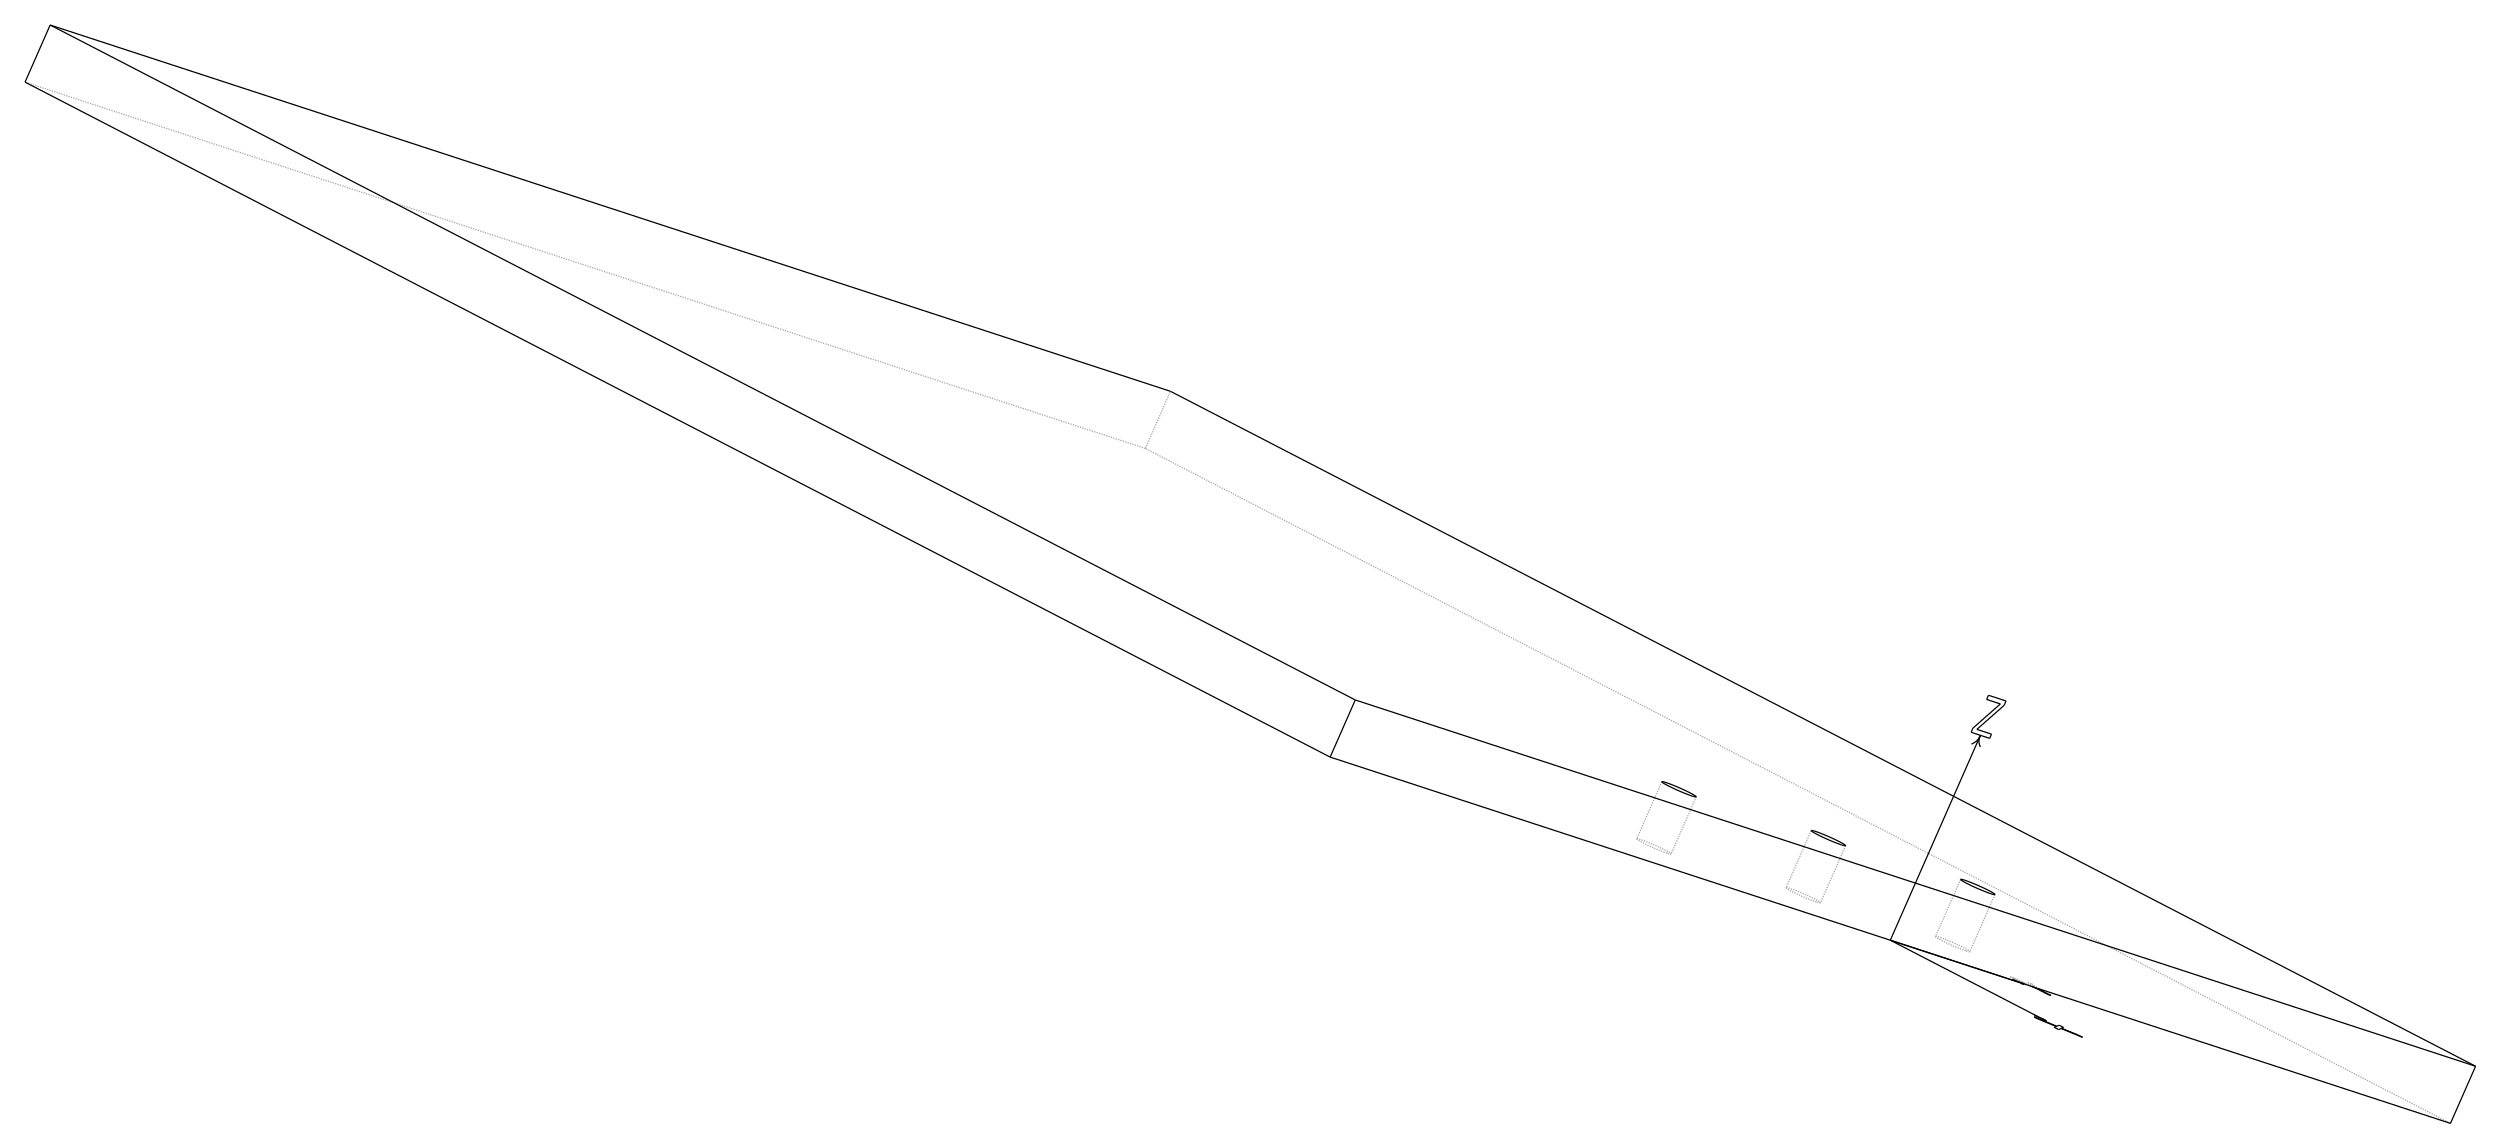
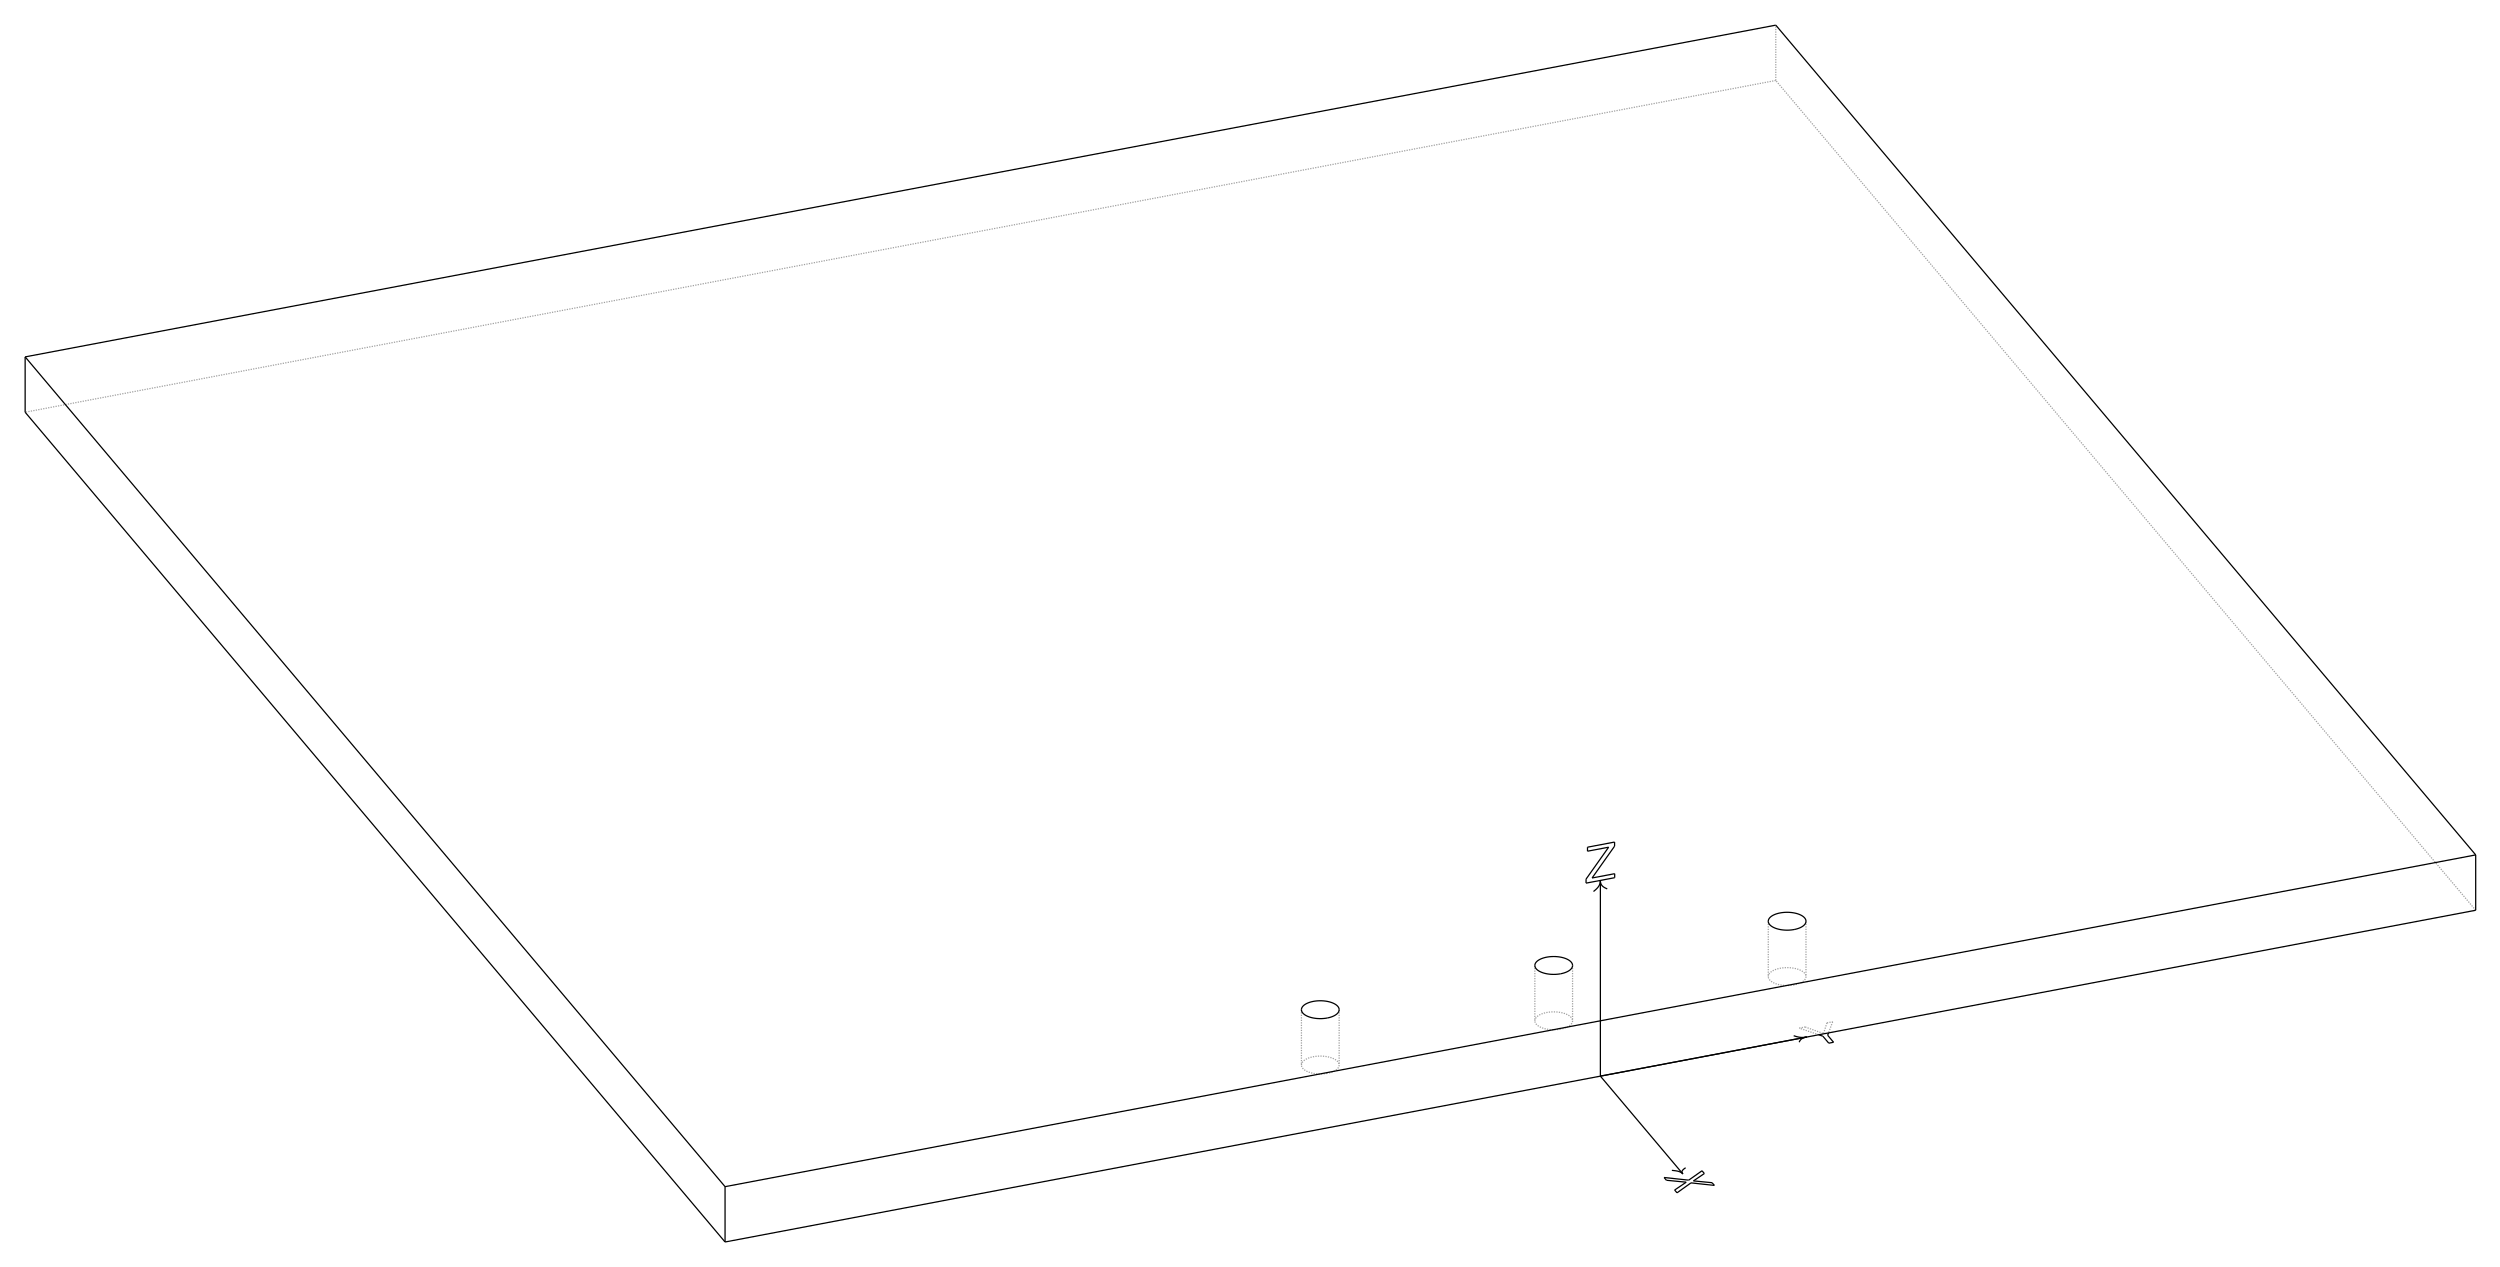
- <svg xmlns="http://www.w3.org/2000/svg" width="1997" height="917">
-   <g transform="scale(5, -5)   translate(199.6642,-91.69147)" stroke-width="0.2" fill="none">
+ <svg xmlns="http://www.w3.org/2000/svg" width="1989" height="1008">
+   <g transform="scale(5, -5)   translate(198.9204,-100.759)" stroke-width="0.2" fill="none">
    <g stroke="rgb(160,160,160)" fill="none" stroke-dasharray="0.2,0.2">
-       <path d="M191.822,-87.78 L-16.683,20.049 " />
-       <path d="M-16.683,20.049 L-12.67,29.175 " />
-       <path d="M-16.683,20.049 L-195.664,78.566 " />
-       <path d="M114.38,-60.213 L114.236,-60.165 L114.081,-60.11 L113.739,-59.985 L113.362,-59.839 L112.961,-59.676 L112.544,-59.501 L112.12,-59.316 L111.701,-59.128 L111.296,-58.94 L110.915,-58.756 L110.566,-58.581 L110.259,-58.42 L110.123,-58.345 L110,-58.275 L109.89,-58.21 L109.795,-58.151 L109.715,-58.097 L109.65,-58.05 L109.6,-58.009 L109.567,-57.975 L109.556,-57.96 L109.55,-57.948 L109.547,-57.937 L109.549,-57.927 " />
-       <path d="M109.549,-57.927 L109.557,-57.918 L109.571,-57.912 L109.593,-57.909 L109.62,-57.908 L109.654,-57.911 L109.695,-57.916 L109.794,-57.936 L109.918,-57.968 L110.065,-58.01 L110.233,-58.064 L110.421,-58.128 L110.627,-58.201 L110.849,-58.284 L111.085,-58.375 L111.332,-58.473 L111.589,-58.577 L111.853,-58.687 L112.121,-58.801 L112.39,-58.918 L112.659,-59.038 L112.924,-59.158 L113.183,-59.278 L113.434,-59.397 L113.674,-59.513 L113.9,-59.626 L114.111,-59.733 L114.304,-59.836 L114.478,-59.931 L114.631,-60.019 L114.762,-60.098 L114.869,-60.168 L114.951,-60.228 L114.982,-60.254 L115.007,-60.277 L115.026,-60.298 L115.037,-60.315 L115.043,-60.33 L115.041,-60.342 " />
-       <path d="M115.041,-60.342 L115.035,-60.35 L115.024,-60.356 L115.007,-60.36 L114.986,-60.362 L114.93,-60.358 L114.855,-60.346 L114.762,-60.325 L114.651,-60.296 L114.524,-60.259 L114.38,-60.213 " />
-       <path d="M90.516,-52.411 L90.372,-52.363 L90.216,-52.308 L89.874,-52.182 L89.498,-52.036 L89.097,-51.874 L88.679,-51.698 L88.256,-51.514 L87.837,-51.326 L87.432,-51.137 L87.051,-50.954 L86.702,-50.779 L86.395,-50.617 L86.259,-50.543 L86.136,-50.473 L86.026,-50.408 L85.931,-50.349 L85.85,-50.295 L85.785,-50.248 L85.736,-50.207 L85.703,-50.173 L85.692,-50.158 L85.685,-50.145 L85.683,-50.134 L85.685,-50.125 " />
-       <path d="M85.685,-50.125 L85.693,-50.116 L85.707,-50.11 L85.728,-50.106 L85.756,-50.106 L85.79,-50.109 L85.831,-50.114 L85.93,-50.134 L86.054,-50.166 L86.2,-50.208 L86.368,-50.262 L86.556,-50.326 L86.762,-50.399 L86.984,-50.482 L87.22,-50.572 L87.468,-50.67 L87.725,-50.775 L87.989,-50.885 L88.257,-50.999 L88.526,-51.116 L88.795,-51.235 L89.06,-51.356 L89.319,-51.476 L89.57,-51.595 L89.809,-51.711 L90.036,-51.823 L90.247,-51.931 L90.44,-52.033 L90.614,-52.129 L90.767,-52.216 L90.898,-52.295 L91.005,-52.365 L91.087,-52.425 L91.118,-52.451 L91.143,-52.475 L91.161,-52.495 L91.173,-52.513 L91.179,-52.528 L91.177,-52.54 " />
-       <path d="M91.177,-52.54 L91.171,-52.548 L91.159,-52.554 L91.143,-52.558 L91.122,-52.559 L91.066,-52.556 L90.991,-52.544 L90.898,-52.523 L90.787,-52.494 L90.659,-52.456 L90.516,-52.411 " />
-       <path d="M66.652,-44.609 L66.508,-44.56 L66.352,-44.506 L66.01,-44.38 L65.634,-44.234 L65.232,-44.072 L64.815,-43.896 L64.392,-43.712 L63.973,-43.523 L63.568,-43.335 L63.187,-43.151 L62.838,-42.977 L62.531,-42.815 L62.394,-42.74 L62.271,-42.671 L62.162,-42.606 L62.067,-42.546 L61.986,-42.493 L61.921,-42.445 L61.872,-42.405 L61.838,-42.37 L61.828,-42.356 L61.821,-42.343 L61.819,-42.332 L61.82,-42.323 " />
-       <path d="M61.82,-42.323 L61.828,-42.314 L61.843,-42.307 L61.864,-42.304 L61.892,-42.304 L61.926,-42.306 L61.966,-42.312 L62.066,-42.332 L62.19,-42.363 L62.336,-42.406 L62.504,-42.459 L62.692,-42.523 L62.898,-42.597 L63.12,-42.679 L63.356,-42.77 L63.604,-42.868 L63.861,-42.973 L64.124,-43.082 L64.392,-43.196 L64.662,-43.314 L64.931,-43.433 L65.196,-43.553 L65.455,-43.674 L65.706,-43.792 L65.945,-43.909 L66.172,-44.021 L66.382,-44.129 L66.576,-44.231 L66.75,-44.326 L66.903,-44.414 L67.034,-44.493 L67.14,-44.563 L67.222,-44.623 L67.254,-44.649 L67.279,-44.672 L67.297,-44.693 L67.309,-44.711 L67.314,-44.726 L67.313,-44.738 " />
-       <path d="M67.313,-44.738 L67.306,-44.746 L67.295,-44.752 L67.279,-44.756 L67.258,-44.757 L67.202,-44.754 L67.127,-44.742 L67.033,-44.721 L66.923,-44.692 L66.795,-44.654 L66.652,-44.609 " />
-       <path d="M124.928,-65.477 L125.993,-66.257 " />
-       <path d="M124.969,-65.923 L121.461,-64.343 " />
-       <path d="M121.461,-64.343 L122.076,-64.544 " />
-       <path d="M122.076,-64.544 L125.434,-66.063 " />
-       <path d="M125.434,-66.063 L124.334,-65.283 " />
-       <path d="M124.334,-65.283 L124.928,-65.477 " />
-       <path d="M113.562,-48.802 L109.549,-57.927 " />
-       <path d="M119.054,-51.217 L115.041,-60.342 " />
-       <path d="M89.697,-40.999 L85.685,-50.125 " />
-       <path d="M95.19,-43.415 L91.177,-52.54 " />
-       <path d="M65.833,-33.197 L61.82,-42.323 " />
-       <path d="M71.326,-35.612 L67.313,-44.738 " />
+       <path d="M195.012,-44.08 L83.641,87.954 " />
+       <path d="M83.641,87.954 L83.641,96.759 " />
+       <path d="M83.641,87.954 L-194.92,35.166 " />
+       <path d="M86.561,-55.953 L86.389,-55.983 L86.214,-56.007 L86.036,-56.027 L85.856,-56.041 L85.674,-56.051 L85.491,-56.055 L85.308,-56.053 L85.126,-56.046 L84.945,-56.035 L84.765,-56.017 L84.589,-55.995 L84.415,-55.968 L84.245,-55.936 L84.08,-55.898 L83.92,-55.857 L83.765,-55.81 L83.617,-55.759 L83.476,-55.704 L83.342,-55.645 L83.215,-55.583 L83.097,-55.517 L82.988,-55.447 L82.888,-55.374 L82.841,-55.337 L82.797,-55.299 L82.756,-55.261 L82.717,-55.221 L82.68,-55.182 L82.646,-55.141 L82.615,-55.101 L82.586,-55.06 L82.56,-55.018 L82.536,-54.976 L82.516,-54.934 L82.498,-54.891 L82.482,-54.849 L82.47,-54.806 L82.46,-54.763 L82.453,-54.719 L82.449,-54.676 L82.447,-54.633 " />
+       <path d="M82.447,-54.633 L82.451,-54.563 L82.462,-54.493 L82.48,-54.424 L82.505,-54.355 L82.537,-54.287 L82.577,-54.22 L82.623,-54.154 L82.676,-54.089 L82.736,-54.025 L82.802,-53.962 L82.874,-53.902 L82.953,-53.843 L83.038,-53.786 L83.128,-53.731 L83.225,-53.678 L83.326,-53.627 L83.433,-53.579 L83.544,-53.534 L83.66,-53.491 L83.781,-53.45 L83.905,-53.413 L84.033,-53.379 L84.165,-53.347 L84.299,-53.319 L84.437,-53.294 L84.577,-53.272 L84.719,-53.253 L84.862,-53.238 L85.007,-53.226 L85.153,-53.218 L85.3,-53.213 L85.447,-53.211 L85.595,-53.213 L85.742,-53.218 L85.888,-53.226 L86.033,-53.238 L86.176,-53.253 L86.318,-53.272 L86.458,-53.294 L86.596,-53.319 L86.73,-53.347 L86.862,-53.379 L86.99,-53.413 L87.114,-53.45 L87.235,-53.491 L87.351,-53.534 L87.462,-53.579 L87.569,-53.627 L87.67,-53.678 L87.767,-53.731 L87.857,-53.786 L87.942,-53.843 L88.021,-53.902 L88.093,-53.962 L88.159,-54.025 L88.219,-54.089 L88.272,-54.154 L88.318,-54.22 L88.358,-54.287 L88.39,-54.355 L88.415,-54.424 L88.433,-54.493 L88.444,-54.563 L88.447,-54.633 " />
+       <path d="M88.447,-54.633 L88.445,-54.686 L88.439,-54.738 L88.429,-54.791 L88.414,-54.844 L88.396,-54.896 L88.373,-54.948 L88.346,-54.999 L88.316,-55.05 L88.281,-55.1 L88.242,-55.15 L88.2,-55.199 L88.153,-55.247 L88.103,-55.294 L88.05,-55.34 L87.992,-55.386 L87.932,-55.43 L87.867,-55.473 L87.8,-55.515 L87.729,-55.556 L87.655,-55.596 L87.578,-55.634 L87.498,-55.671 L87.415,-55.706 L87.329,-55.74 L87.241,-55.773 L87.15,-55.803 L87.057,-55.833 L86.962,-55.86 L86.865,-55.886 L86.765,-55.91 L86.664,-55.933 L86.561,-55.953 " />
+       <path d="M49.42,-62.991 L49.248,-63.021 L49.072,-63.046 L48.894,-63.065 L48.714,-63.08 L48.532,-63.089 L48.349,-63.093 L48.167,-63.091 L47.984,-63.085 L47.803,-63.073 L47.624,-63.056 L47.447,-63.033 L47.273,-63.006 L47.104,-62.974 L46.938,-62.937 L46.778,-62.895 L46.624,-62.848 L46.476,-62.798 L46.334,-62.743 L46.2,-62.684 L46.074,-62.621 L45.956,-62.555 L45.846,-62.485 L45.746,-62.413 L45.7,-62.375 L45.656,-62.337 L45.614,-62.299 L45.575,-62.26 L45.538,-62.22 L45.504,-62.18 L45.473,-62.139 L45.444,-62.098 L45.418,-62.056 L45.395,-62.014 L45.374,-61.972 L45.356,-61.93 L45.341,-61.887 L45.328,-61.844 L45.318,-61.801 L45.311,-61.758 L45.307,-61.714 L45.306,-61.671 " />
+       <path d="M45.306,-61.671 L45.31,-61.601 L45.32,-61.532 L45.338,-61.462 L45.364,-61.394 L45.396,-61.326 L45.435,-61.258 L45.481,-61.192 L45.534,-61.127 L45.594,-61.063 L45.66,-61.001 L45.733,-60.94 L45.811,-60.881 L45.896,-60.824 L45.987,-60.769 L46.083,-60.716 L46.185,-60.666 L46.291,-60.617 L46.403,-60.572 L46.519,-60.529 L46.639,-60.489 L46.764,-60.451 L46.892,-60.417 L47.023,-60.386 L47.158,-60.357 L47.295,-60.332 L47.435,-60.31 L47.577,-60.292 L47.721,-60.276 L47.866,-60.265 L48.012,-60.256 L48.159,-60.251 L48.306,-60.249 L48.453,-60.251 L48.6,-60.256 L48.746,-60.265 L48.891,-60.276 L49.035,-60.292 L49.177,-60.31 L49.317,-60.332 L49.454,-60.357 L49.589,-60.386 L49.72,-60.417 L49.848,-60.451 L49.973,-60.489 L50.093,-60.529 L50.209,-60.572 L50.321,-60.617 L50.427,-60.666 L50.529,-60.716 L50.625,-60.769 L50.716,-60.824 L50.8,-60.881 L50.879,-60.94 L50.952,-61.001 L51.018,-61.063 L51.078,-61.127 L51.131,-61.192 L51.177,-61.258 L51.216,-61.326 L51.248,-61.394 L51.273,-61.462 L51.291,-61.532 L51.302,-61.601 L51.306,-61.671 " />
+       <path d="M51.306,-61.671 L51.304,-61.724 L51.298,-61.777 L51.287,-61.829 L51.273,-61.882 L51.254,-61.934 L51.231,-61.986 L51.205,-62.037 L51.174,-62.088 L51.139,-62.138 L51.101,-62.188 L51.058,-62.237 L51.012,-62.285 L50.962,-62.332 L50.908,-62.379 L50.851,-62.424 L50.79,-62.468 L50.726,-62.512 L50.658,-62.554 L50.587,-62.595 L50.513,-62.634 L50.436,-62.672 L50.356,-62.709 L50.273,-62.745 L50.188,-62.779 L50.099,-62.811 L50.009,-62.842 L49.916,-62.871 L49.82,-62.899 L49.723,-62.924 L49.624,-62.949 L49.522,-62.971 L49.42,-62.991 " />
+       <path d="M12.278,-70.03 L12.106,-70.059 L11.931,-70.084 L11.753,-70.104 L11.572,-70.118 L11.391,-70.127 L11.208,-70.131 L11.025,-70.13 L10.843,-70.123 L10.661,-70.111 L10.482,-70.094 L10.305,-70.072 L10.132,-70.044 L9.962,-70.012 L9.797,-69.975 L9.637,-69.933 L9.482,-69.887 L9.334,-69.836 L9.193,-69.781 L9.058,-69.722 L8.932,-69.659 L8.814,-69.593 L8.705,-69.524 L8.605,-69.451 L8.558,-69.414 L8.514,-69.376 L8.473,-69.337 L8.433,-69.298 L8.397,-69.258 L8.363,-69.218 L8.331,-69.177 L8.303,-69.136 L8.277,-69.095 L8.253,-69.053 L8.232,-69.011 L8.214,-68.968 L8.199,-68.925 L8.187,-68.882 L8.177,-68.839 L8.17,-68.796 L8.166,-68.753 L8.164,-68.709 " />
+       <path d="M8.164,-68.709 L8.168,-68.64 L8.179,-68.57 L8.197,-68.501 L8.222,-68.432 L8.254,-68.364 L8.294,-68.297 L8.34,-68.23 L8.393,-68.165 L8.452,-68.101 L8.519,-68.039 L8.591,-67.978 L8.67,-67.919 L8.755,-67.862 L8.845,-67.807 L8.941,-67.754 L9.043,-67.704 L9.15,-67.656 L9.261,-67.61 L9.377,-67.567 L9.498,-67.527 L9.622,-67.49 L9.75,-67.455 L9.882,-67.424 L10.016,-67.396 L10.154,-67.371 L10.293,-67.349 L10.435,-67.33 L10.579,-67.315 L10.724,-67.303 L10.87,-67.294 L11.017,-67.289 L11.164,-67.287 L11.312,-67.289 L11.458,-67.294 L11.605,-67.303 L11.75,-67.315 L11.893,-67.33 L12.035,-67.349 L12.175,-67.371 L12.312,-67.396 L12.447,-67.424 L12.579,-67.455 L12.707,-67.49 L12.831,-67.527 L12.951,-67.567 L13.068,-67.61 L13.179,-67.656 L13.286,-67.704 L13.387,-67.754 L13.483,-67.807 L13.574,-67.862 L13.659,-67.919 L13.738,-67.978 L13.81,-68.039 L13.876,-68.101 L13.936,-68.165 L13.989,-68.23 L14.035,-68.297 L14.074,-68.364 L14.107,-68.432 L14.132,-68.501 L14.15,-68.57 L14.161,-68.64 L14.164,-68.709 " />
+       <path d="M14.164,-68.709 L14.162,-68.762 L14.156,-68.815 L14.146,-68.868 L14.131,-68.92 L14.113,-68.972 L14.09,-69.024 L14.063,-69.076 L14.032,-69.126 L13.998,-69.177 L13.959,-69.226 L13.917,-69.275 L13.87,-69.323 L13.82,-69.371 L13.767,-69.417 L13.709,-69.462 L13.648,-69.507 L13.584,-69.55 L13.516,-69.592 L13.446,-69.633 L13.372,-69.672 L13.294,-69.711 L13.214,-69.748 L13.132,-69.783 L13.046,-69.817 L12.958,-69.849 L12.867,-69.88 L12.774,-69.909 L12.679,-69.937 L12.581,-69.963 L12.482,-69.987 L12.381,-70.009 L12.278,-70.03 " />
+       <path d="M92.692,-61.824 L92.037,-63.593 " />
+       <path d="M90.467,-63.891 L87.372,-62.832 " />
+       <path d="M87.372,-62.832 L88.316,-62.653 " />
+       <path d="M88.316,-62.653 L91.238,-63.702 " />
+       <path d="M91.238,-63.702 L91.781,-61.997 " />
+       <path d="M91.781,-61.997 L92.692,-61.824 " />
+       <path d="M82.447,-45.827 L82.447,-54.633 " />
+       <path d="M88.447,-45.827 L88.447,-54.633 " />
+       <path d="M45.306,-52.866 L45.306,-61.671 " />
+       <path d="M51.306,-52.866 L51.306,-61.671 " />
+       <path d="M8.164,-59.904 L8.164,-68.709 " />
+       <path d="M14.164,-59.904 L14.164,-68.709 " />
    </g>
    <g stroke="rgb(0,0,0)" fill="none">
-       <path d="M191.822,-87.78 L195.835,-78.654 " />
-       <path d="M195.835,-78.654 L16.853,-20.137 " />
-       <path d="M12.84,-29.263 L16.853,-20.137 " />
-       <path d="M191.822,-87.78 L12.84,-29.263 " />
-       <path d="M195.835,-78.654 L-12.67,29.175 " />
-       <path d="M16.853,-20.137 L-191.652,87.691 " />
-       <path d="M-12.67,29.175 L-191.652,87.691 " />
-       <path d="M118.393,-51.088 L118.249,-51.039 L118.093,-50.985 L117.751,-50.859 L117.375,-50.713 L116.974,-50.55 L116.556,-50.375 L116.133,-50.191 L115.714,-50.002 L115.309,-49.814 L114.928,-49.63 L114.579,-49.456 L114.272,-49.294 L114.136,-49.219 L114.012,-49.149 L113.903,-49.085 L113.808,-49.025 L113.727,-48.972 L113.662,-48.924 L113.613,-48.883 L113.58,-48.849 L113.569,-48.835 L113.562,-48.822 L113.56,-48.811 L113.562,-48.802 " />
-       <path d="M113.562,-48.802 L113.57,-48.793 L113.584,-48.786 L113.605,-48.783 L113.633,-48.783 L113.667,-48.785 L113.707,-48.791 L113.807,-48.811 L113.931,-48.842 L114.077,-48.885 L114.245,-48.938 L114.433,-49.002 L114.639,-49.076 L114.861,-49.158 L115.097,-49.249 L115.345,-49.347 L115.602,-49.451 L115.865,-49.561 L116.133,-49.675 L116.403,-49.793 L116.672,-49.912 L116.937,-50.032 L117.196,-50.153 L117.447,-50.271 L117.686,-50.387 L117.913,-50.5 L118.124,-50.608 L118.317,-50.71 L118.491,-50.805 L118.644,-50.893 L118.775,-50.972 L118.881,-51.042 L118.963,-51.102 L118.995,-51.128 L119.02,-51.151 L119.038,-51.172 L119.05,-51.19 L119.055,-51.205 L119.054,-51.217 " />
-       <path d="M119.054,-51.217 L119.048,-51.225 L119.036,-51.231 L119.02,-51.235 L118.999,-51.236 L118.943,-51.233 L118.868,-51.22 L118.774,-51.2 L118.664,-51.17 L118.536,-51.133 L118.393,-51.088 " />
-       <path d="M94.529,-43.285 L94.385,-43.237 L94.229,-43.183 L93.887,-43.057 L93.511,-42.911 L93.109,-42.748 L92.692,-42.573 L92.269,-42.389 L91.85,-42.2 L91.445,-42.012 L91.063,-41.828 L90.715,-41.653 L90.407,-41.492 L90.271,-41.417 L90.148,-41.347 L90.039,-41.282 L89.943,-41.223 L89.863,-41.169 L89.798,-41.122 L89.749,-41.081 L89.715,-41.047 L89.705,-41.032 L89.698,-41.02 L89.696,-41.009 L89.697,-40.999 " />
-       <path d="M89.697,-40.999 L89.705,-40.99 L89.72,-40.984 L89.741,-40.981 L89.769,-40.98 L89.803,-40.983 L89.843,-40.989 L89.943,-41.008 L90.067,-41.04 L90.213,-41.083 L90.381,-41.136 L90.569,-41.2 L90.775,-41.274 L90.997,-41.356 L91.233,-41.447 L91.481,-41.545 L91.738,-41.649 L92.001,-41.759 L92.269,-41.873 L92.539,-41.99 L92.808,-42.11 L93.073,-42.23 L93.332,-42.35 L93.583,-42.469 L93.822,-42.585 L94.048,-42.698 L94.259,-42.806 L94.453,-42.908 L94.627,-43.003 L94.78,-43.091 L94.91,-43.17 L95.017,-43.24 L95.099,-43.3 L95.131,-43.326 L95.156,-43.349 L95.174,-43.37 L95.186,-43.388 L95.191,-43.402 L95.19,-43.415 " />
-       <path d="M95.19,-43.415 L95.183,-43.423 L95.172,-43.429 L95.156,-43.432 L95.135,-43.434 L95.079,-43.43 L95.004,-43.418 L94.91,-43.397 L94.799,-43.368 L94.672,-43.331 L94.529,-43.285 " />
-       <path d="M70.664,-35.483 L70.52,-35.435 L70.365,-35.38 L70.023,-35.255 L69.647,-35.109 L69.245,-34.946 L68.828,-34.77 L68.405,-34.586 L67.986,-34.398 L67.581,-34.209 L67.199,-34.026 L66.851,-33.851 L66.543,-33.69 L66.407,-33.615 L66.284,-33.545 L66.174,-33.48 L66.079,-33.421 L65.999,-33.367 L65.934,-33.32 L65.884,-33.279 L65.851,-33.245 L65.84,-33.23 L65.834,-33.217 L65.831,-33.206 L65.833,-33.197 " />
-       <path d="M65.833,-33.197 L65.841,-33.188 L65.856,-33.182 L65.877,-33.178 L65.904,-33.178 L65.939,-33.181 L65.979,-33.186 L66.079,-33.206 L66.202,-33.238 L66.349,-33.28 L66.517,-33.334 L66.705,-33.398 L66.911,-33.471 L67.133,-33.554 L67.369,-33.644 L67.616,-33.743 L67.873,-33.847 L68.137,-33.957 L68.405,-34.071 L68.675,-34.188 L68.943,-34.308 L69.209,-34.428 L69.468,-34.548 L69.718,-34.667 L69.958,-34.783 L70.184,-34.896 L70.395,-35.003 L70.589,-35.105 L70.763,-35.201 L70.916,-35.288 L71.046,-35.368 L71.153,-35.438 L71.235,-35.497 L71.266,-35.523 L71.291,-35.547 L71.31,-35.567 L71.322,-35.585 L71.327,-35.6 L71.326,-35.612 " />
-       <path d="M71.326,-35.612 L71.319,-35.62 L71.308,-35.626 L71.292,-35.63 L71.271,-35.632 L71.214,-35.628 L71.139,-35.616 L71.046,-35.595 L70.935,-35.566 L70.808,-35.528 L70.664,-35.483 " />
-       <path d="M12.84,-29.263 L-195.664,78.566 " />
-       <path d="M-195.664,78.566 L-191.652,87.691 " />
-       <path d="M102.331,-58.521 L127.263,-71.414 " />
-       <path d="M102.331,-58.521 L123.732,-65.518 " />
-       <path d="M102.331,-58.521 L116.725,-25.786 " />
-       <path d="M127.263,-71.414 L127.038,-71.295 L126.876,-71.203 L126.816,-71.166 L126.769,-71.134 L126.732,-71.107 L126.706,-71.084 L126.689,-71.066 L126.68,-71.051 L126.678,-71.038 L126.682,-71.028 L126.69,-71.02 L126.701,-71.014 L126.729,-71.003 " />
-       <path d="M127.263,-71.414 L127.006,-71.285 L126.753,-71.163 L126.505,-71.048 L126.261,-70.939 L126.019,-70.834 L125.779,-70.733 L125.303,-70.537 " />
-       <path d="M123.732,-65.518 L123.507,-65.441 L123.276,-65.356 L123.042,-65.263 L122.804,-65.165 L122.563,-65.063 L122.32,-64.956 L121.831,-64.739 " />
-       <path d="M123.732,-65.518 L123.63,-65.486 L123.544,-65.46 L123.474,-65.442 L123.419,-65.429 L123.378,-65.423 L123.349,-65.422 L123.331,-65.426 L123.326,-65.429 L123.323,-65.434 L123.325,-65.446 L123.334,-65.461 L123.35,-65.48 L123.372,-65.5 L123.428,-65.547 L123.493,-65.598 " />
-       <path d="M116.725,-25.786 L116.69,-25.87 L116.657,-25.952 L116.628,-26.031 L116.602,-26.108 L116.579,-26.183 L116.559,-26.255 L116.542,-26.326 L116.528,-26.394 L116.516,-26.461 L116.507,-26.526 L116.5,-26.589 L116.496,-26.651 L116.493,-26.711 L116.493,-26.769 L116.498,-26.882 L116.511,-26.99 L116.529,-27.093 L116.553,-27.193 L116.581,-27.289 L116.612,-27.383 L116.646,-27.475 L116.719,-27.656 " />
-       <path d="M116.725,-25.786 L116.688,-25.869 L116.649,-25.949 L116.61,-26.025 L116.57,-26.097 L116.53,-26.166 L116.489,-26.232 L116.447,-26.295 L116.405,-26.354 L116.363,-26.411 L116.32,-26.465 L116.276,-26.516 L116.232,-26.565 L116.143,-26.655 L116.053,-26.736 L115.961,-26.81 L115.867,-26.877 L115.773,-26.938 L115.678,-26.994 L115.582,-27.046 L115.486,-27.096 L115.292,-27.19 " />
-       <path d="M133.046,-74.034 L129.613,-72.621 " />
-       <path d="M129.613,-72.621 L129.22,-72.798 " />
-       <path d="M129.22,-72.798 L128.504,-72.427 " />
-       <path d="M128.504,-72.427 L128.89,-72.318 " />
-       <path d="M128.89,-72.318 L126.017,-71.141 " />
-       <path d="M126.017,-71.141 L125.312,-70.777 " />
-       <path d="M125.312,-70.777 L128.922,-72.263 " />
-       <path d="M128.922,-72.263 L129.313,-72.104 " />
-       <path d="M129.313,-72.104 L130.017,-72.468 " />
-       <path d="M130.017,-72.468 L129.652,-72.57 " />
-       <path d="M129.652,-72.57 L132.354,-73.677 " />
-       <path d="M132.354,-73.677 L133.046,-74.034 " />
-       <path d="M125.993,-66.257 L126.223,-66.425 " />
-       <path d="M126.223,-66.425 L128.005,-67.347 " />
-       <path d="M128.005,-67.347 L127.508,-67.185 " />
-       <path d="M127.508,-67.185 L125.725,-66.263 " />
-       <path d="M125.725,-66.263 L124.969,-65.923 " />
-       <path d="M118.014,-19.384 L120.823,-20.302 " />
-       <path d="M120.823,-20.302 L120.52,-20.99 " />
-       <path d="M120.52,-20.99 L116.162,-24.834 " />
-       <path d="M116.162,-24.834 L118.505,-25.6 " />
-       <path d="M118.505,-25.6 L118.21,-26.272 " />
-       <path d="M118.21,-26.272 L116.725,-25.786 " />
-       <path d="M116.725,-25.786 L115.241,-25.301 " />
-       <path d="M115.241,-25.301 L115.536,-24.63 " />
-       <path d="M115.536,-24.63 L119.912,-20.772 " />
-       <path d="M119.912,-20.772 L117.719,-20.055 " />
-       <path d="M117.719,-20.055 L118.014,-19.384 " />
+       <path d="M195.012,-44.08 L195.012,-35.274 " />
+       <path d="M195.012,-35.274 L-83.55,-88.062 " />
+       <path d="M-83.55,-96.867 L-83.55,-88.062 " />
+       <path d="M195.012,-44.08 L-83.55,-96.867 " />
+       <path d="M195.012,-35.274 L83.641,96.759 " />
+       <path d="M-83.55,-88.062 L-194.92,43.972 " />
+       <path d="M83.641,96.759 L-194.92,43.972 " />
+       <path d="M86.561,-47.148 L86.389,-47.177 L86.214,-47.202 L86.036,-47.222 L85.856,-47.236 L85.674,-47.245 L85.491,-47.249 L85.308,-47.248 L85.126,-47.241 L84.945,-47.229 L84.765,-47.212 L84.589,-47.19 L84.415,-47.162 L84.245,-47.13 L84.08,-47.093 L83.92,-47.051 L83.765,-47.005 L83.617,-46.954 L83.476,-46.899 L83.342,-46.84 L83.215,-46.777 L83.097,-46.711 L82.988,-46.642 L82.888,-46.569 L82.841,-46.532 L82.797,-46.494 L82.756,-46.455 L82.717,-46.416 L82.68,-46.376 L82.646,-46.336 L82.615,-46.295 L82.586,-46.254 L82.56,-46.213 L82.536,-46.171 L82.516,-46.129 L82.498,-46.086 L82.482,-46.043 L82.47,-46 L82.46,-45.957 L82.453,-45.914 L82.449,-45.871 L82.447,-45.827 " />
+       <path d="M82.447,-45.827 L82.451,-45.758 L82.462,-45.688 L82.48,-45.619 L82.505,-45.55 L82.537,-45.482 L82.577,-45.415 L82.623,-45.348 L82.676,-45.283 L82.736,-45.219 L82.802,-45.157 L82.874,-45.096 L82.953,-45.037 L83.038,-44.98 L83.128,-44.925 L83.225,-44.872 L83.326,-44.822 L83.433,-44.774 L83.544,-44.728 L83.66,-44.685 L83.781,-44.645 L83.905,-44.608 L84.033,-44.573 L84.165,-44.542 L84.299,-44.514 L84.437,-44.489 L84.577,-44.467 L84.719,-44.448 L84.862,-44.433 L85.007,-44.421 L85.153,-44.412 L85.3,-44.407 L85.447,-44.405 L85.595,-44.407 L85.742,-44.412 L85.888,-44.421 L86.033,-44.433 L86.176,-44.448 L86.318,-44.467 L86.458,-44.489 L86.596,-44.514 L86.73,-44.542 L86.862,-44.573 L86.99,-44.608 L87.114,-44.645 L87.235,-44.685 L87.351,-44.728 L87.462,-44.774 L87.569,-44.822 L87.67,-44.872 L87.767,-44.925 L87.857,-44.98 L87.942,-45.037 L88.021,-45.096 L88.093,-45.157 L88.159,-45.219 L88.219,-45.283 L88.272,-45.348 L88.318,-45.415 L88.358,-45.482 L88.39,-45.55 L88.415,-45.619 L88.433,-45.688 L88.444,-45.758 L88.447,-45.827 " />
+       <path d="M88.447,-45.827 L88.445,-45.88 L88.439,-45.933 L88.429,-45.986 L88.414,-46.038 L88.396,-46.09 L88.373,-46.142 L88.346,-46.194 L88.316,-46.244 L88.281,-46.295 L88.242,-46.344 L88.2,-46.393 L88.153,-46.441 L88.103,-46.489 L88.05,-46.535 L87.992,-46.58 L87.932,-46.625 L87.867,-46.668 L87.8,-46.71 L87.729,-46.751 L87.655,-46.79 L87.578,-46.829 L87.498,-46.866 L87.415,-46.901 L87.329,-46.935 L87.241,-46.967 L87.15,-46.998 L87.057,-47.027 L86.962,-47.055 L86.865,-47.081 L86.765,-47.105 L86.664,-47.127 L86.561,-47.148 " />
+       <path d="M49.42,-54.186 L49.248,-54.216 L49.072,-54.24 L48.894,-54.26 L48.714,-54.274 L48.532,-54.284 L48.349,-54.288 L48.167,-54.286 L47.984,-54.279 L47.803,-54.268 L47.624,-54.25 L47.447,-54.228 L47.273,-54.201 L47.104,-54.169 L46.938,-54.131 L46.778,-54.09 L46.624,-54.043 L46.476,-53.992 L46.334,-53.937 L46.2,-53.878 L46.074,-53.816 L45.956,-53.75 L45.846,-53.68 L45.746,-53.607 L45.7,-53.57 L45.656,-53.532 L45.614,-53.494 L45.575,-53.454 L45.538,-53.415 L45.504,-53.374 L45.473,-53.334 L45.444,-53.293 L45.418,-53.251 L45.395,-53.209 L45.374,-53.167 L45.356,-53.124 L45.341,-53.082 L45.328,-53.039 L45.318,-52.996 L45.311,-52.952 L45.307,-52.909 L45.306,-52.866 " />
+       <path d="M45.306,-52.866 L45.31,-52.796 L45.32,-52.726 L45.338,-52.657 L45.364,-52.588 L45.396,-52.52 L45.435,-52.453 L45.481,-52.387 L45.534,-52.322 L45.594,-52.258 L45.66,-52.195 L45.733,-52.135 L45.811,-52.076 L45.896,-52.019 L45.987,-51.964 L46.083,-51.911 L46.185,-51.86 L46.291,-51.812 L46.403,-51.767 L46.519,-51.724 L46.639,-51.683 L46.764,-51.646 L46.892,-51.612 L47.023,-51.58 L47.158,-51.552 L47.295,-51.527 L47.435,-51.505 L47.577,-51.486 L47.721,-51.471 L47.866,-51.459 L48.012,-51.451 L48.159,-51.445 L48.306,-51.444 L48.453,-51.445 L48.6,-51.451 L48.746,-51.459 L48.891,-51.471 L49.035,-51.486 L49.177,-51.505 L49.317,-51.527 L49.454,-51.552 L49.589,-51.58 L49.72,-51.612 L49.848,-51.646 L49.973,-51.683 L50.093,-51.724 L50.209,-51.767 L50.321,-51.812 L50.427,-51.86 L50.529,-51.911 L50.625,-51.964 L50.716,-52.019 L50.8,-52.076 L50.879,-52.135 L50.952,-52.195 L51.018,-52.258 L51.078,-52.322 L51.131,-52.387 L51.177,-52.453 L51.216,-52.52 L51.248,-52.588 L51.273,-52.657 L51.291,-52.726 L51.302,-52.796 L51.306,-52.866 " />
+       <path d="M51.306,-52.866 L51.304,-52.919 L51.298,-52.971 L51.287,-53.024 L51.273,-53.077 L51.254,-53.129 L51.231,-53.18 L51.205,-53.232 L51.174,-53.283 L51.139,-53.333 L51.101,-53.383 L51.058,-53.432 L51.012,-53.48 L50.962,-53.527 L50.908,-53.573 L50.851,-53.619 L50.79,-53.663 L50.726,-53.706 L50.658,-53.748 L50.587,-53.789 L50.513,-53.829 L50.436,-53.867 L50.356,-53.904 L50.273,-53.939 L50.188,-53.973 L50.099,-54.006 L50.009,-54.036 L49.916,-54.066 L49.82,-54.093 L49.723,-54.119 L49.624,-54.143 L49.522,-54.166 L49.42,-54.186 " />
+       <path d="M12.278,-61.224 L12.106,-61.254 L11.931,-61.279 L11.753,-61.298 L11.572,-61.313 L11.391,-61.322 L11.208,-61.326 L11.025,-61.324 L10.843,-61.318 L10.661,-61.306 L10.482,-61.289 L10.305,-61.266 L10.132,-61.239 L9.962,-61.207 L9.797,-61.17 L9.637,-61.128 L9.482,-61.081 L9.334,-61.031 L9.193,-60.976 L9.058,-60.917 L8.932,-60.854 L8.814,-60.788 L8.705,-60.718 L8.605,-60.646 L8.558,-60.608 L8.514,-60.57 L8.473,-60.532 L8.433,-60.493 L8.397,-60.453 L8.363,-60.413 L8.331,-60.372 L8.303,-60.331 L8.277,-60.289 L8.253,-60.247 L8.232,-60.205 L8.214,-60.163 L8.199,-60.12 L8.187,-60.077 L8.177,-60.034 L8.17,-59.991 L8.166,-59.947 L8.164,-59.904 " />
+       <path d="M8.164,-59.904 L8.168,-59.834 L8.179,-59.765 L8.197,-59.695 L8.222,-59.627 L8.254,-59.559 L8.294,-59.491 L8.34,-59.425 L8.393,-59.36 L8.452,-59.296 L8.519,-59.234 L8.591,-59.173 L8.67,-59.114 L8.755,-59.057 L8.845,-59.002 L8.941,-58.949 L9.043,-58.899 L9.15,-58.85 L9.261,-58.805 L9.377,-58.762 L9.498,-58.722 L9.622,-58.684 L9.75,-58.65 L9.882,-58.619 L10.016,-58.59 L10.154,-58.565 L10.293,-58.543 L10.435,-58.525 L10.579,-58.509 L10.724,-58.497 L10.87,-58.489 L11.017,-58.484 L11.164,-58.482 L11.312,-58.484 L11.458,-58.489 L11.605,-58.497 L11.75,-58.509 L11.893,-58.525 L12.035,-58.543 L12.175,-58.565 L12.312,-58.59 L12.447,-58.619 L12.579,-58.65 L12.707,-58.684 L12.831,-58.722 L12.951,-58.762 L13.068,-58.805 L13.179,-58.85 L13.286,-58.899 L13.387,-58.949 L13.483,-59.002 L13.574,-59.057 L13.659,-59.114 L13.738,-59.173 L13.81,-59.234 L13.876,-59.296 L13.936,-59.36 L13.989,-59.425 L14.035,-59.491 L14.074,-59.559 L14.107,-59.627 L14.132,-59.695 L14.15,-59.765 L14.161,-59.834 L14.164,-59.904 " />
+       <path d="M14.164,-59.904 L14.162,-59.957 L14.156,-60.01 L14.146,-60.062 L14.131,-60.115 L14.113,-60.167 L14.09,-60.219 L14.063,-60.27 L14.032,-60.321 L13.998,-60.371 L13.959,-60.421 L13.917,-60.47 L13.87,-60.518 L13.82,-60.565 L13.767,-60.612 L13.709,-60.657 L13.648,-60.701 L13.584,-60.745 L13.516,-60.787 L13.446,-60.827 L13.372,-60.867 L13.294,-60.905 L13.214,-60.942 L13.132,-60.978 L13.046,-61.012 L12.958,-61.044 L12.867,-61.075 L12.774,-61.104 L12.679,-61.132 L12.581,-61.157 L12.482,-61.181 L12.381,-61.204 L12.278,-61.224 " />
+       <path d="M-83.55,-96.867 L-194.92,35.166 " />
+       <path d="M-194.92,35.166 L-194.92,43.972 " />
+       <path d="M55.731,-70.473 L68.859,-86.038 " />
+       <path d="M55.731,-70.473 L88.569,-64.251 " />
+       <path d="M55.731,-70.473 L55.731,-39.333 " />
+       <path d="M68.859,-86.038 L68.827,-85.998 L68.8,-85.959 L68.776,-85.92 L68.757,-85.883 L68.742,-85.846 L68.73,-85.81 L68.722,-85.775 L68.717,-85.74 L68.716,-85.707 L68.718,-85.673 L68.724,-85.641 L68.732,-85.609 L68.743,-85.578 L68.756,-85.547 L68.773,-85.516 L68.791,-85.487 L68.835,-85.428 L68.886,-85.372 L68.945,-85.316 L69.008,-85.262 L69.077,-85.209 L69.148,-85.156 L69.297,-85.052 " />
+       <path d="M68.859,-86.038 L68.824,-85.998 L68.787,-85.961 L68.748,-85.926 L68.708,-85.892 L68.666,-85.86 L68.622,-85.831 L68.576,-85.802 L68.529,-85.776 L68.431,-85.728 L68.328,-85.686 L68.22,-85.649 L68.107,-85.616 L67.991,-85.588 L67.871,-85.564 L67.748,-85.543 L67.623,-85.525 L67.368,-85.494 L67.108,-85.467 " />
+       <path d="M88.569,-64.251 L88.401,-64.279 L88.241,-64.299 L88.088,-64.312 L87.941,-64.318 L87.8,-64.317 L87.664,-64.311 L87.532,-64.299 L87.406,-64.283 L87.283,-64.262 L87.163,-64.238 L87.046,-64.21 L86.932,-64.18 L86.709,-64.113 L86.489,-64.043 " />
+       <path d="M88.569,-64.251 L88.406,-64.285 L88.261,-64.322 L88.131,-64.363 L88.016,-64.407 L87.914,-64.453 L87.825,-64.502 L87.747,-64.554 L87.679,-64.607 L87.62,-64.662 L87.569,-64.719 L87.525,-64.777 L87.486,-64.836 L87.451,-64.897 L87.421,-64.958 L87.364,-65.08 " />
+       <path d="M55.731,-39.333 L55.732,-39.412 L55.737,-39.488 L55.745,-39.56 L55.755,-39.629 L55.769,-39.695 L55.785,-39.758 L55.803,-39.818 L55.825,-39.875 L55.848,-39.929 L55.874,-39.981 L55.902,-40.03 L55.933,-40.076 L55.965,-40.121 L55.999,-40.163 L56.035,-40.203 L56.073,-40.241 L56.112,-40.278 L56.153,-40.312 L56.238,-40.377 L56.329,-40.436 L56.423,-40.491 L56.521,-40.542 L56.621,-40.591 L56.825,-40.683 " />
+       <path d="M55.731,-39.333 L55.729,-39.413 L55.724,-39.49 L55.717,-39.566 L55.706,-39.639 L55.693,-39.71 L55.676,-39.779 L55.658,-39.845 L55.637,-39.91 L55.613,-39.974 L55.587,-40.035 L55.559,-40.095 L55.529,-40.153 L55.496,-40.209 L55.462,-40.265 L55.426,-40.318 L55.389,-40.371 L55.308,-40.472 L55.223,-40.57 L55.132,-40.663 L55.038,-40.754 L54.94,-40.842 L54.84,-40.928 L54.636,-41.097 " />
+       <path d="M73.87,-87.864 L70.148,-87.459 " />
+       <path d="M70.148,-87.459 L67.925,-89.045 " />
+       <path d="M67.925,-89.045 L67.547,-88.597 " />
+       <path d="M67.547,-88.597 L69.39,-87.35 " />
+       <path d="M69.39,-87.35 L66.238,-87.045 " />
+       <path d="M66.238,-87.045 L65.867,-86.605 " />
+       <path d="M65.867,-86.605 L69.784,-87.027 " />
+       <path d="M69.784,-87.027 L71.904,-85.533 " />
+       <path d="M71.904,-85.533 L72.275,-85.973 " />
+       <path d="M72.275,-85.973 L70.541,-87.145 " />
+       <path d="M70.541,-87.145 L73.506,-87.432 " />
+       <path d="M73.506,-87.432 L73.87,-87.864 " />
+       <path d="M92.037,-63.593 L91.897,-63.974 " />
+       <path d="M91.897,-63.974 L92.835,-65.087 " />
+       <path d="M92.835,-65.087 L92.072,-65.232 " />
+       <path d="M92.072,-65.232 L91.133,-64.119 " />
+       <path d="M91.133,-64.119 L90.467,-63.891 " />
+       <path d="M53.682,-34.046 L57.992,-33.229 " />
+       <path d="M57.992,-33.229 L57.992,-33.883 " />
+       <path d="M57.992,-33.883 L54.413,-38.944 " />
+       <path d="M54.413,-38.944 L58.009,-38.263 " />
+       <path d="M58.009,-38.263 L58.009,-38.901 " />
+       <path d="M58.009,-38.901 L55.731,-39.333 " />
+       <path d="M55.731,-39.333 L53.452,-39.765 " />
+       <path d="M53.452,-39.765 L53.452,-39.126 " />
+       <path d="M53.452,-39.126 L57.048,-34.046 " />
+       <path d="M57.048,-34.046 L53.682,-34.684 " />
+       <path d="M53.682,-34.684 L53.682,-34.046 " />
    </g>
  </g>
</svg>
